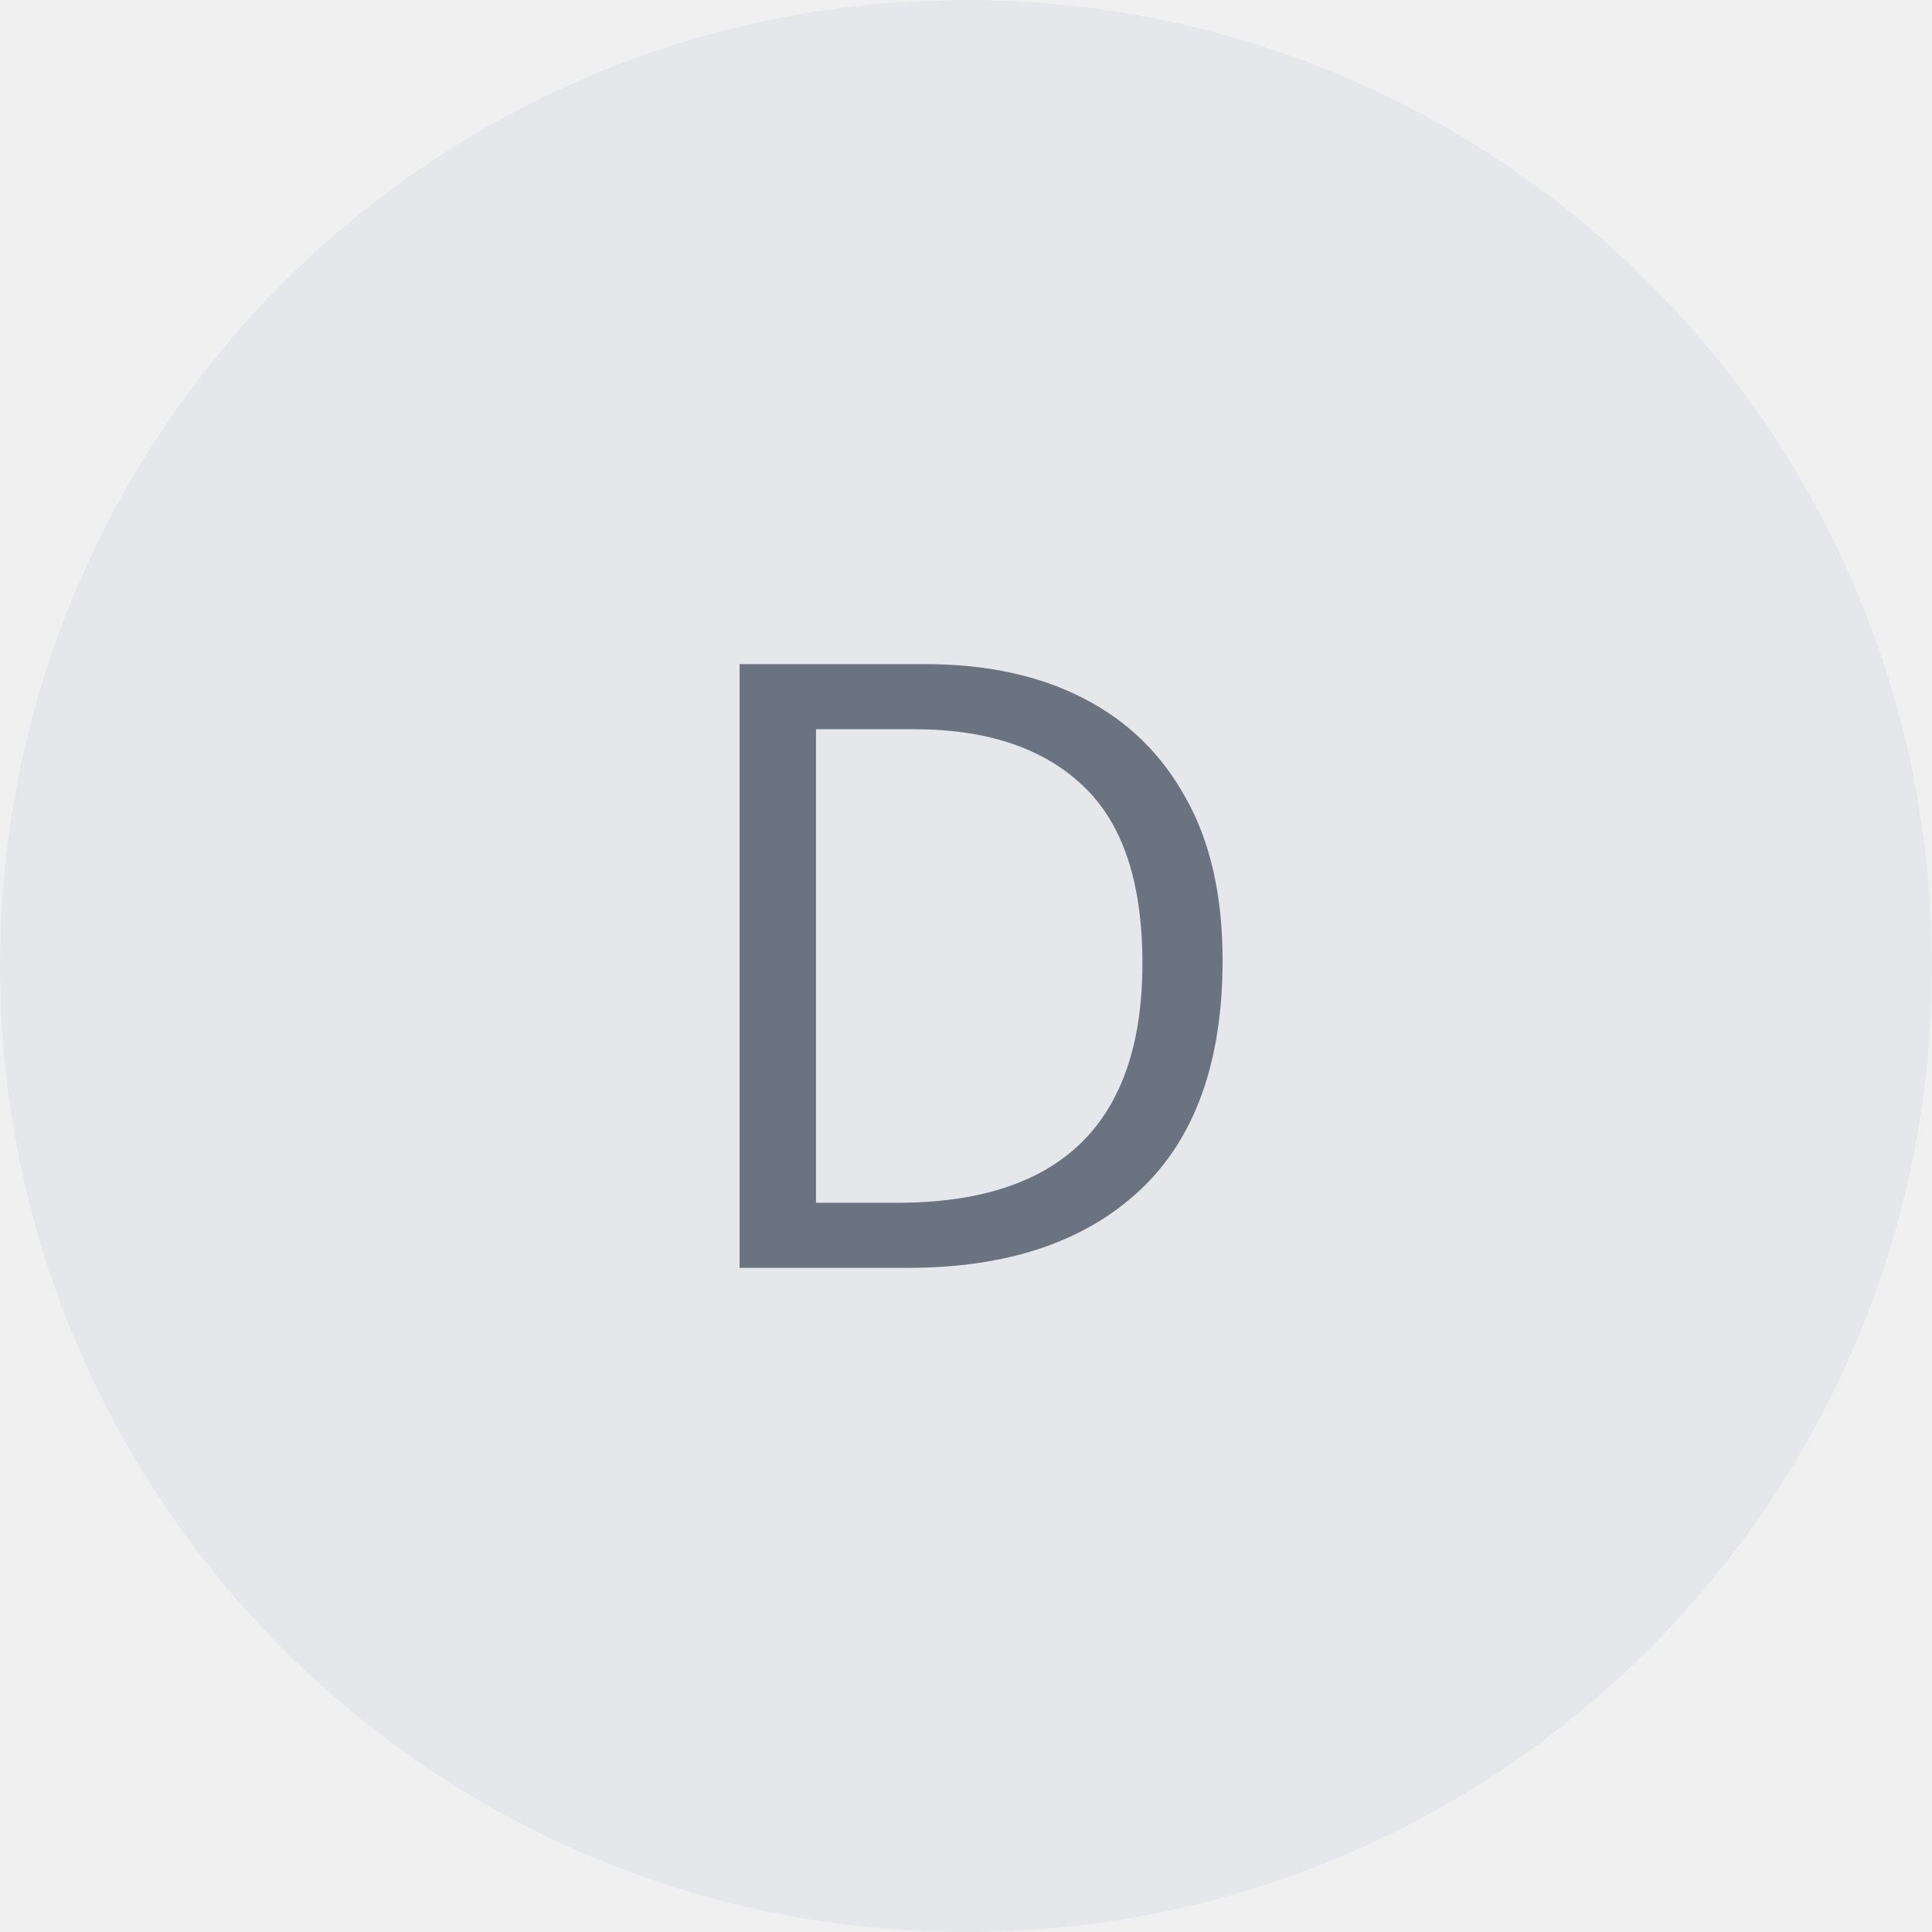
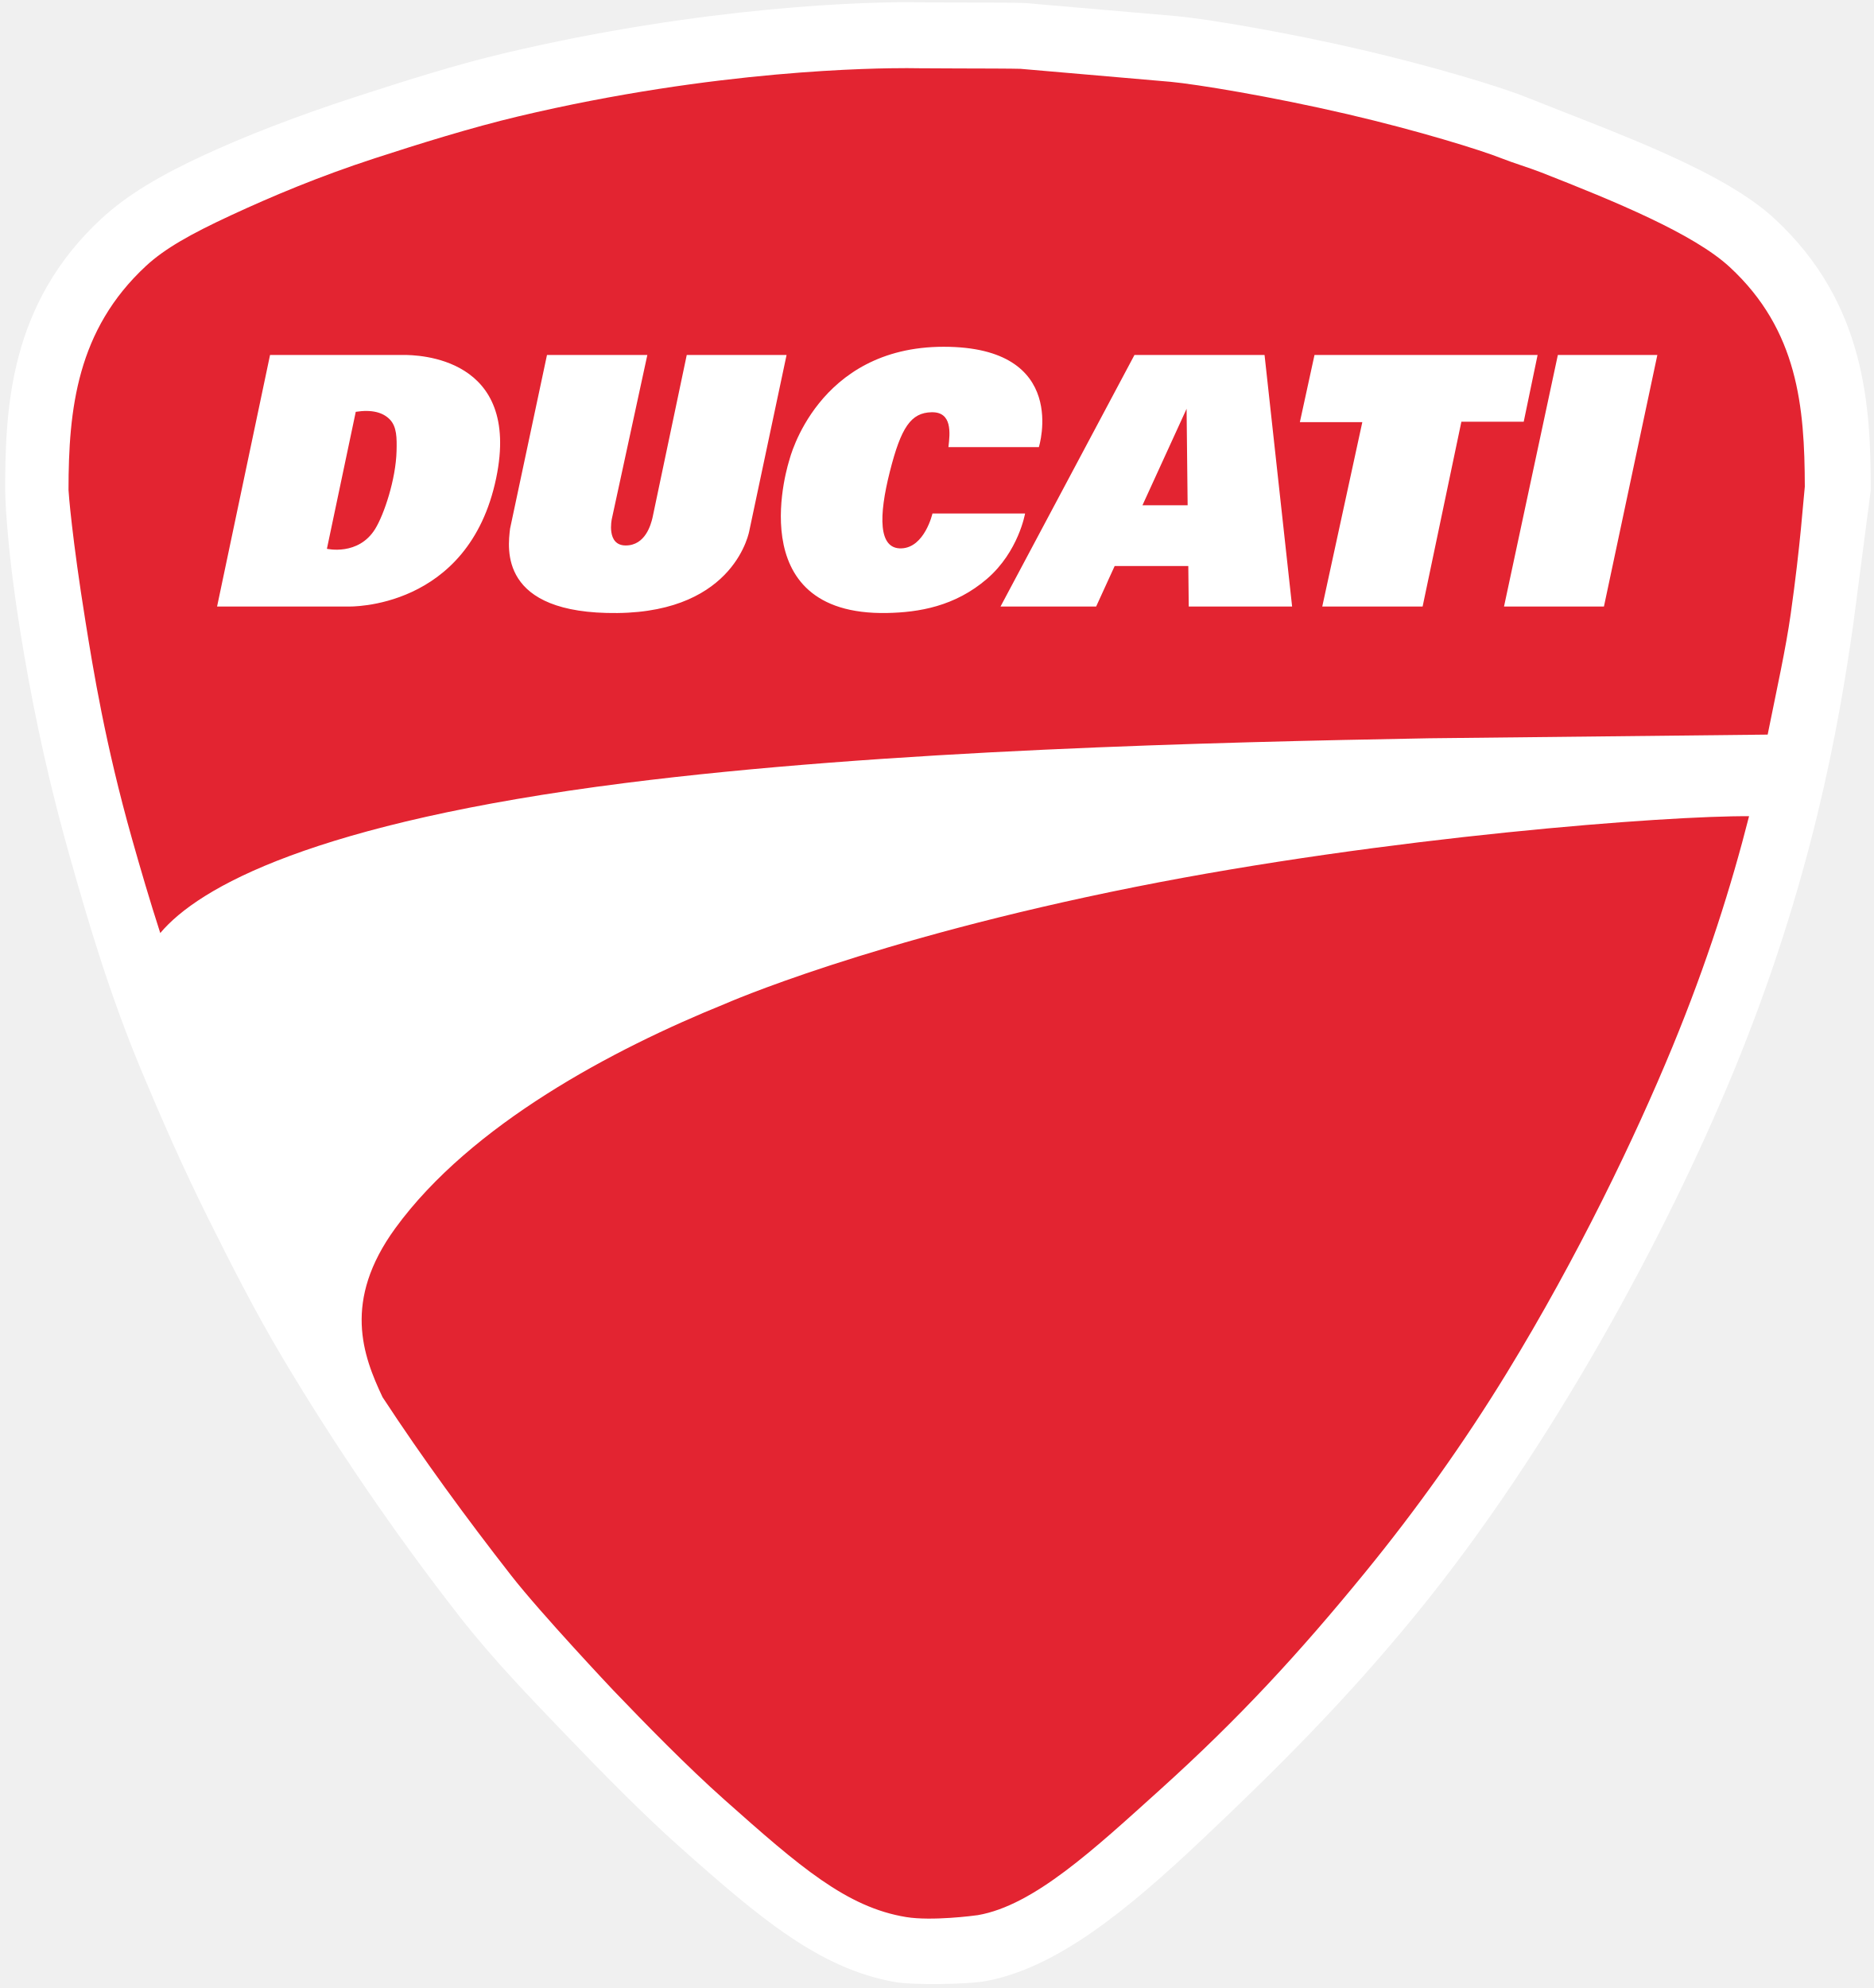
- <svg xmlns="http://www.w3.org/2000/svg" viewBox="0 0 32 32">
-   <circle cx="16" cy="16" r="16" fill="#e5e7eb" />
-   <text x="16" y="21" text-anchor="middle" font-size="14" font-family="sans-serif" fill="#6b7280">D</text>
+ <svg xmlns="http://www.w3.org/2000/svg" width="1450.332" height="1538.333">
+   <path fill="#fff" d="M1373.365 169.237c-40.146-37.132-120.698-65.57-192.797-94.275-20.48-8.154-72.42-23.81-126.179-36.313C995.94 25.055 935.34 14.823 910.683 12.504L793.024 2.333c-6.969-.49-71.357-.323-80.383-.527C673.363.92 544 4.667 389.123 41.477c-36.057 8.57-74.086 20.526-113.872 33.485-47.028 15.318-85.912 30.485-118.061 45.398-32.732 15.185-58.482 30.143-78.736 48.876C7.572 234.796 4 315.29 4 379.447c0 0 .188 37.45 11.724 109.265 7.221 44.953 18.279 103.369 38.402 174.493 13.968 49.368 30.541 106.258 56.134 167.219 14.802 35.256 30.791 71.947 50.207 111.02 17.673 35.563 36.638 72.979 58.337 109.418 40.695 68.342 87.485 136.762 136.688 199.783 26.192 33.549 54.002 62.1 81.971 91.275 29.853 31.145 60.884 62.586 89.316 87.869 61.524 54.709 107.556 93.545 165.646 103.896 14.52 2.588 56.341 1.729 69.014-.455 55.562-9.564 110.601-54.684 169.603-110.441 54.711-51.705 109.507-105.807 165.287-174.146C1201.334 1120 1290.334 953.667 1341.56 829.422c60.487-146.707 81.592-267.697 92.832-347.128l13.428-102.847c-.001-64.157-3.574-144.651-74.455-210.21z" />
+   <path d="M878.5 686.333c-205.5 41-317.5 90.5-317.5 90.5-86.5 35-196.482 93.232-255 173.5-41.131 56.42-25.027 98.791-9.943 130.785 31.105 47.477 64.958 93.688 99.652 138.127 22.887 29.314 78.586 88.367 78.586 88.367 24.876 25.951 57.177 59.07 86.389 85.047 58.349 51.885 94.485 83.225 140.607 90.779 19.709 3.229 52.613-1.045 55.489-1.49 43.324-7.459 90.039-51.098 141.214-97.242 60.623-54.666 107.377-105.32 158.807-168.326 39.367-48.229 76.24-99.885 109.391-154.059 54.703-89.395 99.273-182.195 128.196-252.348 26.833-65.08 45.636-124.735 59.262-178.378-62.552-.533-280.309 15.865-475.15 54.738zm460.22-479.638c-27.966-25.866-89.22-51.042-145.908-73.253-9.245-3.623-21.805-7.368-31.116-11.075-15.529-6.183-64.047-21.271-118.863-34.02-59.905-13.933-117.12-23.18-136.926-25.043L789.823 53.259c-5.376-.211-32.478-.266-48.751-.299l-29.581-.142-9.543-.096c-23.29 0-147.26.851-301.025 37.396-35.915 8.536-76.543 21.179-110.868 32.359-43.066 14.027-79.881 29.552-111.39 44.169-30.892 14.33-51.111 25.682-65.563 39.049-53.553 49.532-60.063 110.84-60.076 173.467.034 2.141 2.756 37.19 13.078 101.457 5.981 37.236 15.336 95.235 36.12 168.694 6.566 23.207 13.707 47.599 21.81 72.69 29.567-35.223 118.204-85.393 359.572-116.072C685 580.333 939.25 574.313 1105.98 571.285l262.062-2.844.476-2.337c6.697-33.372 13.505-63.759 17.354-90.96 7.646-54.035 9.798-88.882 10.923-98.58-.147-61.697-5.264-121.022-58.075-169.869z" fill="#e32431" />
+   <path d="M1205.666 274.667h77l-41.334 194.666H1164zm-188.334 0H1190l-10.75 51.666H1131l-30 143h-77.668l31-142.666H1006zM920 469.333h80l-21.334-194.667H878L774.332 469.333h74L862.668 438h56.989l.343 31.333zM884.172 391l34.16-74.667.814 74.667h-34.974zM734 346h70s24.332-77.667-73.668-77.667S611 355.666 611 355.666s-40 121 75.666 118.667c24.3-.49 52.334-5 77.229-26.454 24.422-21.046 29.438-50.546 29.438-50.546h-71.666s-6 26.333-24 27-17.668-25-9-59.333S705 319.334 721 319s14.332 16 13 27zm-310.668-71.333H501l-27.5 126.917s-4.5 20.5 10.75 20.5 19.5-16.25 20.75-21.5l26.5-125.917h77.25L580 410.333s-10.25 63.066-102.25 64.033-84.75-50.283-83-65.283l28.582-134.416zm-111 0H209l-41 194.667h101.667S362.68 472.268 384 370.001c19.666-94.334-61.334-95.334-71.668-95.334zm-5.425 74.334c-.542 21.871-9.672 49.183-16.574 60.333-13 21-37.333 15.333-37.333 15.333l22.333-106c12.643-1.957 21.004.521 26.224 5.773 5.624 5.659 5.599 14.539 5.35 24.561z" fill="#fff" />
</svg>
